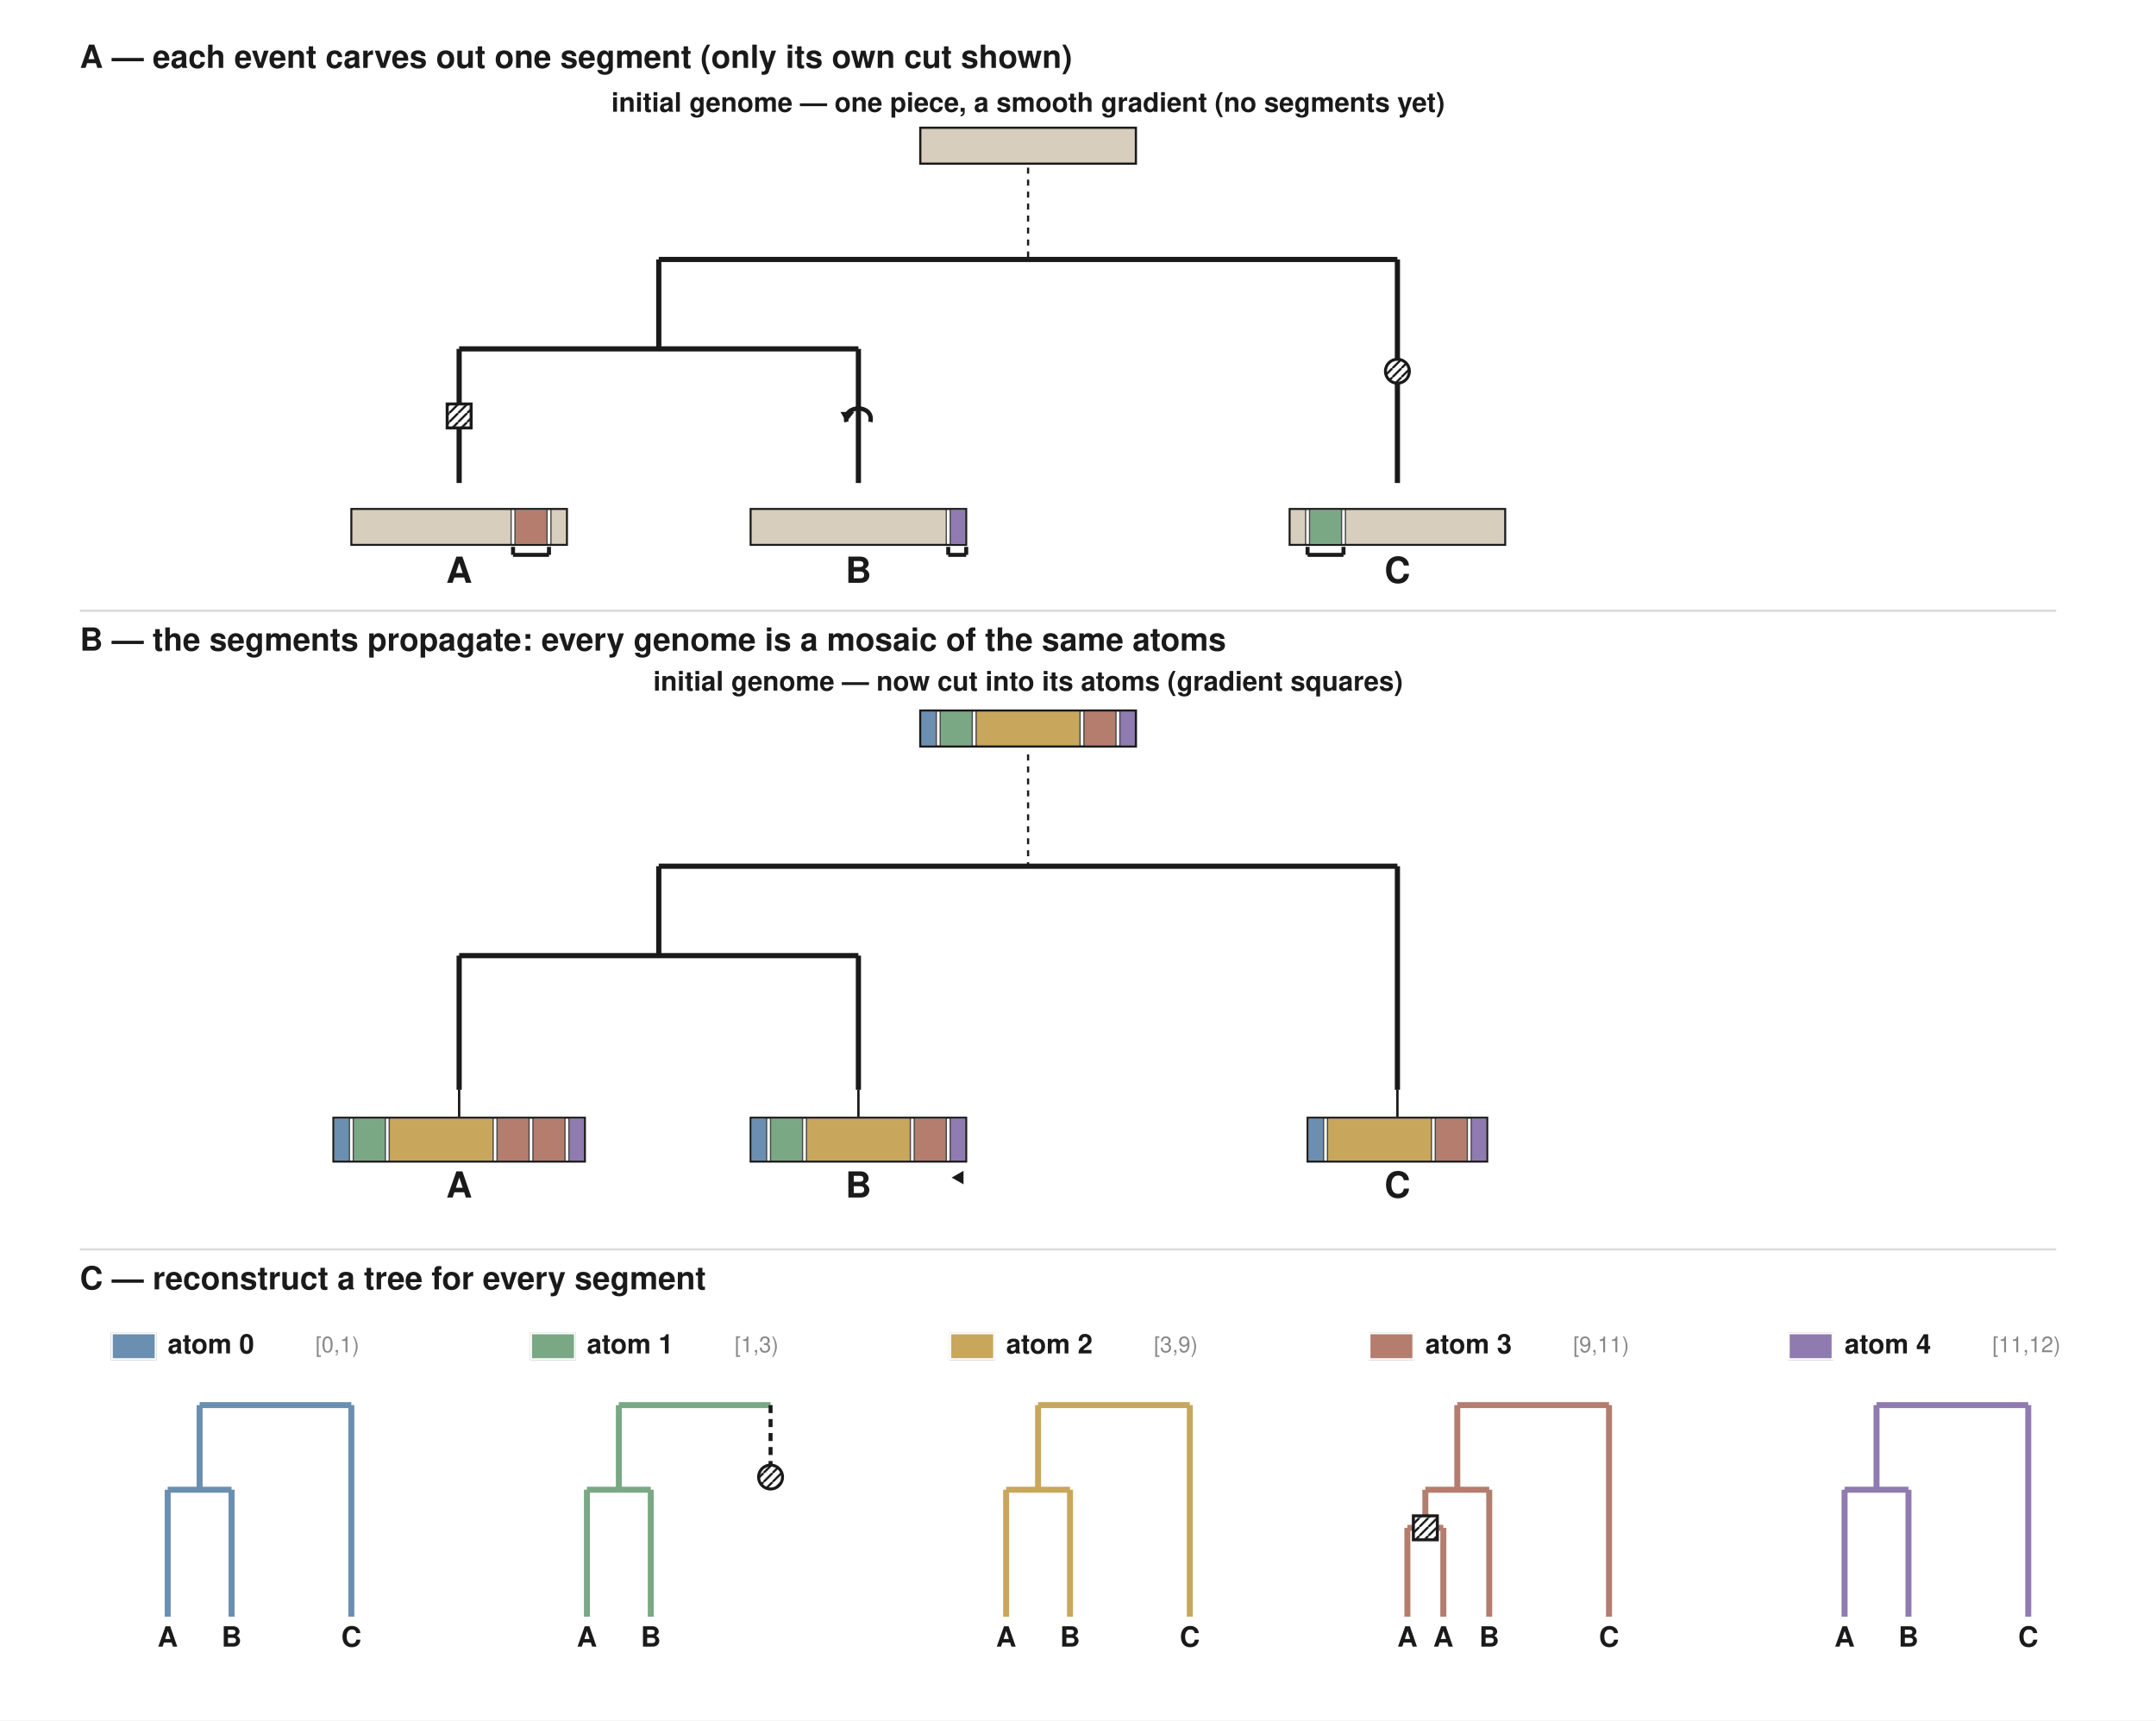
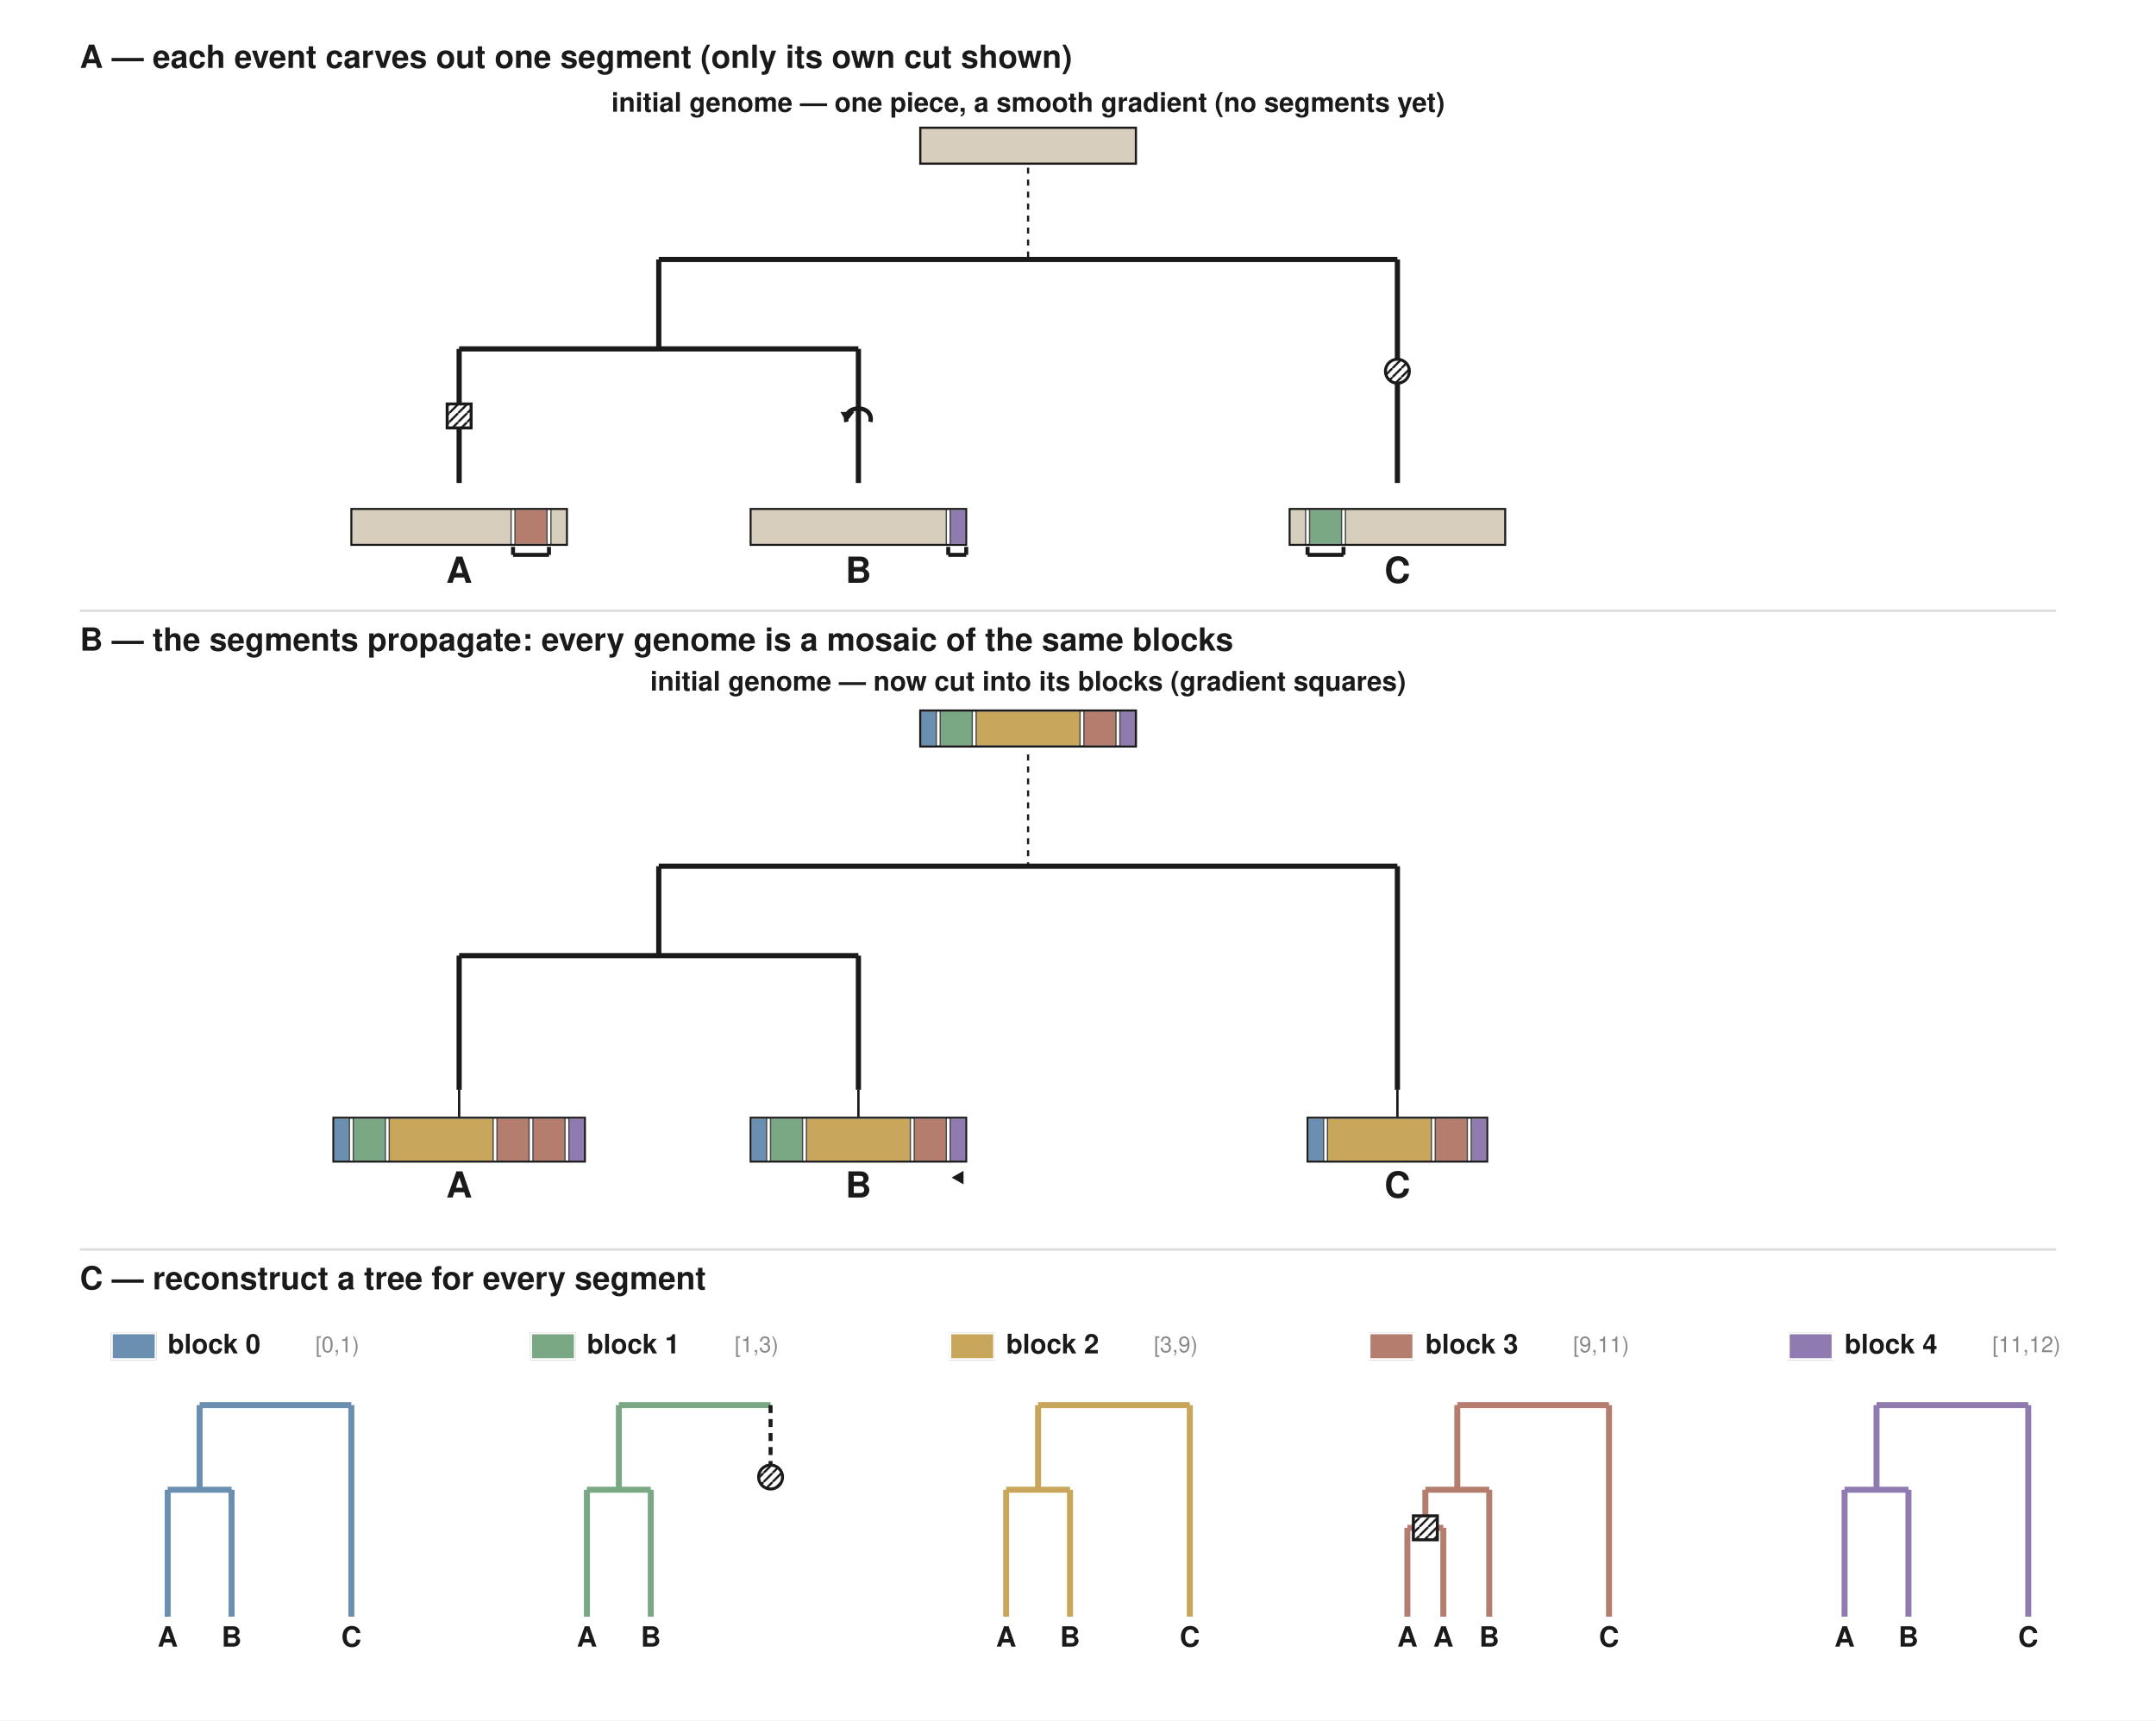
<svg xmlns="http://www.w3.org/2000/svg" xmlns:xlink="http://www.w3.org/1999/xlink" width="1080" height="862" viewBox="0 0 1080 862">
  <defs>
    <pattern width="4.5" height="4.5" patternUnits="userSpaceOnUse" id="ev_hatch">
      <rect x="0" y="0" width="4.5" height="4.5" fill="white" />
      <path d="M-4.5,4.5 L0.0,0" stroke="#1a1a1a" stroke-width="1.1" />
      <path d="M0,4.5 L4.5,0" stroke="#1a1a1a" stroke-width="1.1" />
      <path d="M4.5,4.5 L9.0,0" stroke="#1a1a1a" stroke-width="1.1" />
    </pattern>
  </defs>
  <rect x="0" y="0" width="1080" height="862" fill="white" />
  <use xlink:href="#ev_hatch" />
  <path d="M515.0,84 L515.0,130" stroke="#1a1a1a" stroke-width="1.1" stroke-dasharray="3,3" />
  <rect x="461.0" y="64" width="108.0" height="18" fill="#d8cebd" />
  <rect x="461.0" y="64" width="108.0" height="18" fill="none" stroke="#1a1a1a" stroke-width="1.1" />
  <text x="515.0" y="56" font-size="13.5" font-family="Helvetica" text-anchor="middle" font-weight="bold" fill="#1a1a1a">initial genome — one piece, a smooth gradient (no segments yet)</text>
  <path d="M330.0,130 L700,130" stroke="#1a1a1a" stroke-width="2.6" />
  <path d="M330.0,130 L330.0,174.8" stroke="#1a1a1a" stroke-width="2.6" />
  <path d="M700,130 L700,242" stroke="#1a1a1a" stroke-width="2.6" />
  <path d="M230,174.8 L430,174.8" stroke="#1a1a1a" stroke-width="2.6" />
  <path d="M230,174.8 L230,242" stroke="#1a1a1a" stroke-width="2.6" />
  <path d="M430,174.8 L430,242" stroke="#1a1a1a" stroke-width="2.6" />
  <rect x="224" y="202.4" width="12" height="12" fill="url(#ev_hatch)" stroke="#1a1a1a" stroke-width="1.5" />
  <rect x="176.0" y="255" width="108.0" height="18" fill="#d8cebd" />
  <rect x="257.0" y="255" width="18.0" height="18" fill="#b47d6e" />
  <rect x="257.0" y="255" width="18.0" height="18" fill="none" stroke="white" stroke-width="1.0" />
  <path d="M257.0,255 L257.0,273" stroke="#4a4a4a" stroke-width="2.6" />
  <path d="M257.0,255 L257.0,273" stroke="white" stroke-width="1.3" />
  <path d="M275.0,255 L275.0,273" stroke="#4a4a4a" stroke-width="2.6" />
  <path d="M275.0,255 L275.0,273" stroke="white" stroke-width="1.3" />
  <path d="M257.0,278 L275.0,278" stroke="#1a1a1a" stroke-width="2" />
  <path d="M257.0,278 L257.0,274" stroke="#1a1a1a" stroke-width="2" />
  <path d="M275.0,278 L275.0,274" stroke="#1a1a1a" stroke-width="2" />
  <rect x="176.0" y="255" width="108.0" height="18" fill="none" stroke="#1a1a1a" stroke-width="1" />
  <text x="230" y="292" font-size="18" font-family="Helvetica" text-anchor="middle" font-weight="bold" fill="#1a1a1a">A</text>
  <path d="M436,211.4 C438,202.4,422,202.4,424,211.4" fill="none" stroke="#1a1a1a" stroke-width="2.2" />
  <path d="M424,211.4 L421,206.4 L428,206.4 Z" fill="#1a1a1a" />
  <rect x="376.0" y="255" width="108.0" height="18" fill="#d8cebd" />
  <rect x="475.0" y="255" width="9.0" height="18" fill="#8f7bb0" />
  <rect x="475.0" y="255" width="9.0" height="18" fill="none" stroke="white" stroke-width="1.0" />
  <path d="M475.0,255 L475.0,273" stroke="#4a4a4a" stroke-width="2.6" />
  <path d="M475.0,255 L475.0,273" stroke="white" stroke-width="1.3" />
  <path d="M475.0,278 L484.0,278" stroke="#1a1a1a" stroke-width="2" />
  <path d="M475.0,278 L475.0,274" stroke="#1a1a1a" stroke-width="2" />
  <path d="M484.0,278 L484.0,274" stroke="#1a1a1a" stroke-width="2" />
  <rect x="376.0" y="255" width="108.0" height="18" fill="none" stroke="#1a1a1a" stroke-width="1" />
  <text x="430" y="292" font-size="18" font-family="Helvetica" text-anchor="middle" font-weight="bold" fill="#1a1a1a">B</text>
  <circle cx="700" cy="186.0" r="6" fill="url(#ev_hatch)" stroke="#1a1a1a" stroke-width="1.5" />
  <rect x="646.0" y="255" width="108.0" height="18" fill="#d8cebd" />
  <rect x="655.0" y="255" width="18.0" height="18" fill="#7ba884" />
  <rect x="655.0" y="255" width="18.0" height="18" fill="none" stroke="white" stroke-width="1.0" />
  <path d="M655.0,255 L655.0,273" stroke="#4a4a4a" stroke-width="2.6" />
  <path d="M655.0,255 L655.0,273" stroke="white" stroke-width="1.3" />
  <path d="M673.0,255 L673.0,273" stroke="#4a4a4a" stroke-width="2.6" />
  <path d="M673.0,255 L673.0,273" stroke="white" stroke-width="1.3" />
  <path d="M655.0,278 L673.0,278" stroke="#1a1a1a" stroke-width="2" />
  <path d="M655.0,278 L655.0,274" stroke="#1a1a1a" stroke-width="2" />
  <path d="M673.0,278 L673.0,274" stroke="#1a1a1a" stroke-width="2" />
  <rect x="646.0" y="255" width="108.0" height="18" fill="none" stroke="#1a1a1a" stroke-width="1" />
  <text x="700" y="292" font-size="18" font-family="Helvetica" text-anchor="middle" font-weight="bold" fill="#1a1a1a">C</text>
  <text x="40" y="34" font-size="16" font-family="Helvetica" text-anchor="start" font-weight="bold" fill="#1a1a1a">A — each event carves out one segment (only its own cut shown)</text>
  <path d="M40,306 L1030,306" stroke="#dcdcdc" stroke-width="1.2" />
-   <text x="40" y="326" font-size="16" font-family="Helvetica" text-anchor="start" font-weight="bold" fill="#1a1a1a">B — the segments propagate: every genome is a mosaic of the same atoms</text>
+   <text x="40" y="326" font-size="16" font-family="Helvetica" text-anchor="start" font-weight="bold" fill="#1a1a1a">B — the segments propagate: every genome is a mosaic of the same blocks</text>
  <path d="M515.0,378 L515.0,434" stroke="#1a1a1a" stroke-width="1.1" stroke-dasharray="3,3" />
  <rect x="461.0" y="356" width="9.0" height="18" fill="#6b8fb0" />
  <rect x="461.0" y="356" width="9.0" height="18" fill="none" stroke="white" stroke-width="1.0" />
  <rect x="470.0" y="356" width="18.0" height="18" fill="#7ba884" />
  <rect x="470.0" y="356" width="18.0" height="18" fill="none" stroke="white" stroke-width="1.0" />
  <rect x="488.0" y="356" width="54.0" height="18" fill="#c8a75c" />
  <rect x="488.0" y="356" width="54.0" height="18" fill="none" stroke="white" stroke-width="1.0" />
  <rect x="542.0" y="356" width="18.0" height="18" fill="#b47d6e" />
  <rect x="542.0" y="356" width="18.0" height="18" fill="none" stroke="white" stroke-width="1.0" />
  <rect x="560.0" y="356" width="9.0" height="18" fill="#8f7bb0" />
  <rect x="560.0" y="356" width="9.0" height="18" fill="none" stroke="white" stroke-width="1.0" />
  <path d="M470.0,356 L470.0,374" stroke="#4a4a4a" stroke-width="2.6" />
  <path d="M470.0,356 L470.0,374" stroke="white" stroke-width="1.3" />
  <path d="M488.0,356 L488.0,374" stroke="#4a4a4a" stroke-width="2.6" />
  <path d="M488.0,356 L488.0,374" stroke="white" stroke-width="1.3" />
  <path d="M542.0,356 L542.0,374" stroke="#4a4a4a" stroke-width="2.6" />
  <path d="M542.0,356 L542.0,374" stroke="white" stroke-width="1.3" />
  <path d="M560.0,356 L560.0,374" stroke="#4a4a4a" stroke-width="2.6" />
  <path d="M560.0,356 L560.0,374" stroke="white" stroke-width="1.3" />
  <rect x="461.0" y="356" width="108.0" height="18" fill="none" stroke="#1a1a1a" stroke-width="1.1" />
-   <text x="515.0" y="346" font-size="13.5" font-family="Helvetica" text-anchor="middle" font-weight="bold" fill="#1a1a1a">initial genome — now cut into its atoms (gradient squares)</text>
+   <text x="515.0" y="346" font-size="13.5" font-family="Helvetica" text-anchor="middle" font-weight="bold" fill="#1a1a1a">initial genome — now cut into its blocks (gradient squares)</text>
  <path d="M330.0,434 L700,434" stroke="#1a1a1a" stroke-width="2.6" />
  <path d="M330.0,434 L330.0,478.8" stroke="#1a1a1a" stroke-width="2.6" />
  <path d="M700,434 L700,546" stroke="#1a1a1a" stroke-width="2.6" />
  <path d="M230,478.8 L430,478.8" stroke="#1a1a1a" stroke-width="2.6" />
  <path d="M230,478.8 L230,546" stroke="#1a1a1a" stroke-width="2.6" />
  <path d="M430,478.8 L430,546" stroke="#1a1a1a" stroke-width="2.6" />
  <path d="M230,546 L230,560" stroke="#1a1a1a" stroke-width="1.2" />
  <rect x="167.0" y="560" width="9.0" height="22" fill="#6b8fb0" />
  <rect x="167.0" y="560" width="9.0" height="22" fill="none" stroke="white" stroke-width="1.0" />
  <rect x="176.0" y="560" width="18.0" height="22" fill="#7ba884" />
  <rect x="176.0" y="560" width="18.0" height="22" fill="none" stroke="white" stroke-width="1.0" />
  <rect x="194.0" y="560" width="54.0" height="22" fill="#c8a75c" />
  <rect x="194.0" y="560" width="54.0" height="22" fill="none" stroke="white" stroke-width="1.0" />
  <rect x="248.0" y="560" width="18.0" height="22" fill="#b47d6e" />
  <rect x="248.0" y="560" width="18.0" height="22" fill="none" stroke="white" stroke-width="1.0" />
  <rect x="266.0" y="560" width="18.0" height="22" fill="#b47d6e" />
  <rect x="266.0" y="560" width="18.0" height="22" fill="none" stroke="white" stroke-width="1.0" />
  <rect x="284.0" y="560" width="9.0" height="22" fill="#8f7bb0" />
  <rect x="284.0" y="560" width="9.0" height="22" fill="none" stroke="white" stroke-width="1.0" />
  <path d="M176.0,560 L176.0,582" stroke="#4a4a4a" stroke-width="2.6" />
  <path d="M176.0,560 L176.0,582" stroke="white" stroke-width="1.3" />
  <path d="M194.0,560 L194.0,582" stroke="#4a4a4a" stroke-width="2.6" />
  <path d="M194.0,560 L194.0,582" stroke="white" stroke-width="1.3" />
  <path d="M248.0,560 L248.0,582" stroke="#4a4a4a" stroke-width="2.6" />
  <path d="M248.0,560 L248.0,582" stroke="white" stroke-width="1.3" />
  <path d="M266.0,560 L266.0,582" stroke="#4a4a4a" stroke-width="2.6" />
  <path d="M266.0,560 L266.0,582" stroke="white" stroke-width="1.3" />
  <path d="M284.0,560 L284.0,582" stroke="#4a4a4a" stroke-width="2.6" />
  <path d="M284.0,560 L284.0,582" stroke="white" stroke-width="1.3" />
  <rect x="167.0" y="560" width="126.0" height="22" fill="none" stroke="#1a1a1a" stroke-width="1.0" />
  <text x="230" y="600" font-size="18" font-family="Helvetica" text-anchor="middle" font-weight="bold" fill="#1a1a1a">A</text>
  <path d="M430,546 L430,560" stroke="#1a1a1a" stroke-width="1.2" />
  <rect x="376.0" y="560" width="9.0" height="22" fill="#6b8fb0" />
  <rect x="376.0" y="560" width="9.0" height="22" fill="none" stroke="white" stroke-width="1.0" />
  <rect x="385.0" y="560" width="18.0" height="22" fill="#7ba884" />
  <rect x="385.0" y="560" width="18.0" height="22" fill="none" stroke="white" stroke-width="1.0" />
  <rect x="403.0" y="560" width="54.0" height="22" fill="#c8a75c" />
  <rect x="403.0" y="560" width="54.0" height="22" fill="none" stroke="white" stroke-width="1.0" />
  <rect x="457.0" y="560" width="18.0" height="22" fill="#b47d6e" />
  <rect x="457.0" y="560" width="18.0" height="22" fill="none" stroke="white" stroke-width="1.0" />
  <rect x="475.0" y="560" width="9.0" height="22" fill="#8f7bb0" />
  <rect x="475.0" y="560" width="9.0" height="22" fill="none" stroke="white" stroke-width="1.0" />
  <path d="M483.0,590 L476.0,590" stroke="white" stroke-width="4.5" stroke-linecap="round" />
  <path d="M483.0,590 L481.0,590" stroke="#1a1a1a" stroke-width="1.8" />
  <path d="M476.0,590 L483.0,586 L483.0,594 Z" fill="#1a1a1a" stroke="white" stroke-width="0.7" />
  <path d="M385.0,560 L385.0,582" stroke="#4a4a4a" stroke-width="2.6" />
  <path d="M385.0,560 L385.0,582" stroke="white" stroke-width="1.3" />
  <path d="M403.0,560 L403.0,582" stroke="#4a4a4a" stroke-width="2.6" />
  <path d="M403.0,560 L403.0,582" stroke="white" stroke-width="1.3" />
  <path d="M457.0,560 L457.0,582" stroke="#4a4a4a" stroke-width="2.6" />
  <path d="M457.0,560 L457.0,582" stroke="white" stroke-width="1.3" />
  <path d="M475.0,560 L475.0,582" stroke="#4a4a4a" stroke-width="2.6" />
  <path d="M475.0,560 L475.0,582" stroke="white" stroke-width="1.3" />
  <rect x="376.0" y="560" width="108.0" height="22" fill="none" stroke="#1a1a1a" stroke-width="1.0" />
  <text x="430" y="600" font-size="18" font-family="Helvetica" text-anchor="middle" font-weight="bold" fill="#1a1a1a">B</text>
  <path d="M700,546 L700,560" stroke="#1a1a1a" stroke-width="1.2" />
  <rect x="655.0" y="560" width="9.0" height="22" fill="#6b8fb0" />
  <rect x="655.0" y="560" width="9.0" height="22" fill="none" stroke="white" stroke-width="1.0" />
  <rect x="664.0" y="560" width="54.0" height="22" fill="#c8a75c" />
  <rect x="664.0" y="560" width="54.0" height="22" fill="none" stroke="white" stroke-width="1.0" />
  <rect x="718.0" y="560" width="18.0" height="22" fill="#b47d6e" />
  <rect x="718.0" y="560" width="18.0" height="22" fill="none" stroke="white" stroke-width="1.0" />
  <rect x="736.0" y="560" width="9.0" height="22" fill="#8f7bb0" />
  <rect x="736.0" y="560" width="9.0" height="22" fill="none" stroke="white" stroke-width="1.0" />
  <path d="M664.0,560 L664.0,582" stroke="#4a4a4a" stroke-width="2.6" />
  <path d="M664.0,560 L664.0,582" stroke="white" stroke-width="1.3" />
  <path d="M718.0,560 L718.0,582" stroke="#4a4a4a" stroke-width="2.6" />
  <path d="M718.0,560 L718.0,582" stroke="white" stroke-width="1.3" />
  <path d="M736.0,560 L736.0,582" stroke="#4a4a4a" stroke-width="2.6" />
  <path d="M736.0,560 L736.0,582" stroke="white" stroke-width="1.3" />
  <rect x="655.0" y="560" width="90.0" height="22" fill="none" stroke="#1a1a1a" stroke-width="1.0" />
  <text x="700" y="600" font-size="18" font-family="Helvetica" text-anchor="middle" font-weight="bold" fill="#1a1a1a">C</text>
  <path d="M40,626 L1030,626" stroke="#dcdcdc" stroke-width="1.2" />
  <text x="40" y="646" font-size="16" font-family="Helvetica" text-anchor="start" font-weight="bold" fill="#1a1a1a">C — reconstruct a tree for every segment</text>
  <rect x="56" y="668" width="22" height="13" fill="none" stroke="#1a1a1a" stroke-width="0.8" />
  <rect x="56" y="668" width="22" height="13" fill="#6b8fb0" />
  <rect x="56" y="668" width="22" height="13" fill="none" stroke="white" stroke-width="1.0" />
-   <text x="84" y="675" font-size="13.5" font-family="Helvetica" text-anchor="start" dominant-baseline="central" font-weight="bold" fill="#1a1a1a">atom 0</text>
+   <text x="84" y="675" font-size="13.5" font-family="Helvetica" text-anchor="start" dominant-baseline="central" font-weight="bold" fill="#1a1a1a">block 0</text>
  <text x="158" y="675" font-size="11" font-family="Helvetica" text-anchor="start" dominant-baseline="central" fill="#888">[0,1)</text>
  <path d="M100.0,704 L176,704" stroke="#6b8fb0" stroke-width="3" />
  <path d="M100.0,704 L100.0,746.4" stroke="#6b8fb0" stroke-width="3" />
  <path d="M84,746.4 L116,746.4" stroke="#6b8fb0" stroke-width="3" />
  <path d="M84,746.4 L84,810" stroke="#6b8fb0" stroke-width="3" />
  <path d="M116,746.4 L116,810" stroke="#6b8fb0" stroke-width="3" />
  <path d="M176,704 L176,810" stroke="#6b8fb0" stroke-width="3" />
  <text x="84" y="825" font-size="14" font-family="Helvetica" text-anchor="middle" font-weight="bold" fill="#1a1a1a">A</text>
  <text x="116" y="825" font-size="14" font-family="Helvetica" text-anchor="middle" font-weight="bold" fill="#1a1a1a">B</text>
  <text x="176" y="825" font-size="14" font-family="Helvetica" text-anchor="middle" font-weight="bold" fill="#1a1a1a">C</text>
  <rect x="266" y="668" width="22" height="13" fill="none" stroke="#1a1a1a" stroke-width="0.8" />
  <rect x="266" y="668" width="22" height="13" fill="#7ba884" />
  <rect x="266" y="668" width="22" height="13" fill="none" stroke="white" stroke-width="1.0" />
-   <text x="294" y="675" font-size="13.5" font-family="Helvetica" text-anchor="start" dominant-baseline="central" font-weight="bold" fill="#1a1a1a">atom 1</text>
+   <text x="294" y="675" font-size="13.5" font-family="Helvetica" text-anchor="start" dominant-baseline="central" font-weight="bold" fill="#1a1a1a">block 1</text>
  <text x="368" y="675" font-size="11" font-family="Helvetica" text-anchor="start" dominant-baseline="central" fill="#888">[1,3)</text>
  <path d="M310.0,704 L386,704" stroke="#7ba884" stroke-width="3" />
  <path d="M310.0,704 L310.0,746.4" stroke="#7ba884" stroke-width="3" />
  <path d="M294,746.4 L326,746.4" stroke="#7ba884" stroke-width="3" />
  <path d="M294,746.4 L294,810" stroke="#7ba884" stroke-width="3" />
  <path d="M326,746.4 L326,810" stroke="#7ba884" stroke-width="3" />
  <path d="M386,704 L386,734.04" stroke="#1a1a1a" stroke-width="2" stroke-dasharray="4,3" />
  <circle cx="386" cy="740.04" r="6" fill="url(#ev_hatch)" stroke="#1a1a1a" stroke-width="1.5" />
  <text x="294" y="825" font-size="14" font-family="Helvetica" text-anchor="middle" font-weight="bold" fill="#1a1a1a">A</text>
  <text x="326" y="825" font-size="14" font-family="Helvetica" text-anchor="middle" font-weight="bold" fill="#1a1a1a">B</text>
  <rect x="476" y="668" width="22" height="13" fill="none" stroke="#1a1a1a" stroke-width="0.8" />
  <rect x="476" y="668" width="22" height="13" fill="#c8a75c" />
  <rect x="476" y="668" width="22" height="13" fill="none" stroke="white" stroke-width="1.0" />
-   <text x="504" y="675" font-size="13.5" font-family="Helvetica" text-anchor="start" dominant-baseline="central" font-weight="bold" fill="#1a1a1a">atom 2</text>
+   <text x="504" y="675" font-size="13.5" font-family="Helvetica" text-anchor="start" dominant-baseline="central" font-weight="bold" fill="#1a1a1a">block 2</text>
  <text x="578" y="675" font-size="11" font-family="Helvetica" text-anchor="start" dominant-baseline="central" fill="#888">[3,9)</text>
  <path d="M520.0,704 L596,704" stroke="#c8a75c" stroke-width="3" />
  <path d="M520.0,704 L520.0,746.4" stroke="#c8a75c" stroke-width="3" />
  <path d="M504,746.4 L536,746.4" stroke="#c8a75c" stroke-width="3" />
  <path d="M504,746.4 L504,810" stroke="#c8a75c" stroke-width="3" />
  <path d="M536,746.4 L536,810" stroke="#c8a75c" stroke-width="3" />
  <path d="M596,704 L596,810" stroke="#c8a75c" stroke-width="3" />
  <text x="504" y="825" font-size="14" font-family="Helvetica" text-anchor="middle" font-weight="bold" fill="#1a1a1a">A</text>
  <text x="536" y="825" font-size="14" font-family="Helvetica" text-anchor="middle" font-weight="bold" fill="#1a1a1a">B</text>
  <text x="596" y="825" font-size="14" font-family="Helvetica" text-anchor="middle" font-weight="bold" fill="#1a1a1a">C</text>
  <rect x="686" y="668" width="22" height="13" fill="none" stroke="#1a1a1a" stroke-width="0.8" />
  <rect x="686" y="668" width="22" height="13" fill="#b47d6e" />
  <rect x="686" y="668" width="22" height="13" fill="none" stroke="white" stroke-width="1.0" />
-   <text x="714" y="675" font-size="13.5" font-family="Helvetica" text-anchor="start" dominant-baseline="central" font-weight="bold" fill="#1a1a1a">atom 3</text>
+   <text x="714" y="675" font-size="13.5" font-family="Helvetica" text-anchor="start" dominant-baseline="central" font-weight="bold" fill="#1a1a1a">block 3</text>
  <text x="788" y="675" font-size="11" font-family="Helvetica" text-anchor="start" dominant-baseline="central" fill="#888">[9,11)</text>
  <path d="M730.0,704 L806,704" stroke="#b47d6e" stroke-width="3" />
  <path d="M730.0,704 L730.0,746.4" stroke="#b47d6e" stroke-width="3" />
  <path d="M714,746.4 L746,746.4" stroke="#b47d6e" stroke-width="3" />
  <path d="M714,746.4 L714,765.48" stroke="#b47d6e" stroke-width="3" />
  <path d="M705,765.48 L723,765.48" stroke="#b47d6e" stroke-width="3" />
  <path d="M705,765.48 L705,810" stroke="#b47d6e" stroke-width="3" />
  <path d="M723,765.48 L723,810" stroke="#b47d6e" stroke-width="3" />
  <rect x="708" y="759.48" width="12" height="12" fill="url(#ev_hatch)" stroke="#1a1a1a" stroke-width="1.5" />
  <path d="M746,746.4 L746,810" stroke="#b47d6e" stroke-width="3" />
  <path d="M806,704 L806,810" stroke="#b47d6e" stroke-width="3" />
  <text x="705" y="825" font-size="14" font-family="Helvetica" text-anchor="middle" font-weight="bold" fill="#1a1a1a">A</text>
  <text x="723" y="825" font-size="14" font-family="Helvetica" text-anchor="middle" font-weight="bold" fill="#1a1a1a">A</text>
  <text x="746" y="825" font-size="14" font-family="Helvetica" text-anchor="middle" font-weight="bold" fill="#1a1a1a">B</text>
  <text x="806" y="825" font-size="14" font-family="Helvetica" text-anchor="middle" font-weight="bold" fill="#1a1a1a">C</text>
  <rect x="896" y="668" width="22" height="13" fill="none" stroke="#1a1a1a" stroke-width="0.8" />
  <rect x="896" y="668" width="22" height="13" fill="#8f7bb0" />
  <rect x="896" y="668" width="22" height="13" fill="none" stroke="white" stroke-width="1.0" />
-   <text x="924" y="675" font-size="13.5" font-family="Helvetica" text-anchor="start" dominant-baseline="central" font-weight="bold" fill="#1a1a1a">atom 4</text>
+   <text x="924" y="675" font-size="13.5" font-family="Helvetica" text-anchor="start" dominant-baseline="central" font-weight="bold" fill="#1a1a1a">block 4</text>
  <text x="998" y="675" font-size="11" font-family="Helvetica" text-anchor="start" dominant-baseline="central" fill="#888">[11,12)</text>
  <path d="M940.0,704 L1016,704" stroke="#8f7bb0" stroke-width="3" />
  <path d="M940.0,704 L940.0,746.4" stroke="#8f7bb0" stroke-width="3" />
  <path d="M924,746.4 L956,746.4" stroke="#8f7bb0" stroke-width="3" />
  <path d="M924,746.4 L924,810" stroke="#8f7bb0" stroke-width="3" />
  <path d="M956,746.4 L956,810" stroke="#8f7bb0" stroke-width="3" />
  <path d="M1016,704 L1016,810" stroke="#8f7bb0" stroke-width="3" />
  <text x="924" y="825" font-size="14" font-family="Helvetica" text-anchor="middle" font-weight="bold" fill="#1a1a1a">A</text>
  <text x="956" y="825" font-size="14" font-family="Helvetica" text-anchor="middle" font-weight="bold" fill="#1a1a1a">B</text>
  <text x="1016" y="825" font-size="14" font-family="Helvetica" text-anchor="middle" font-weight="bold" fill="#1a1a1a">C</text>
</svg>
